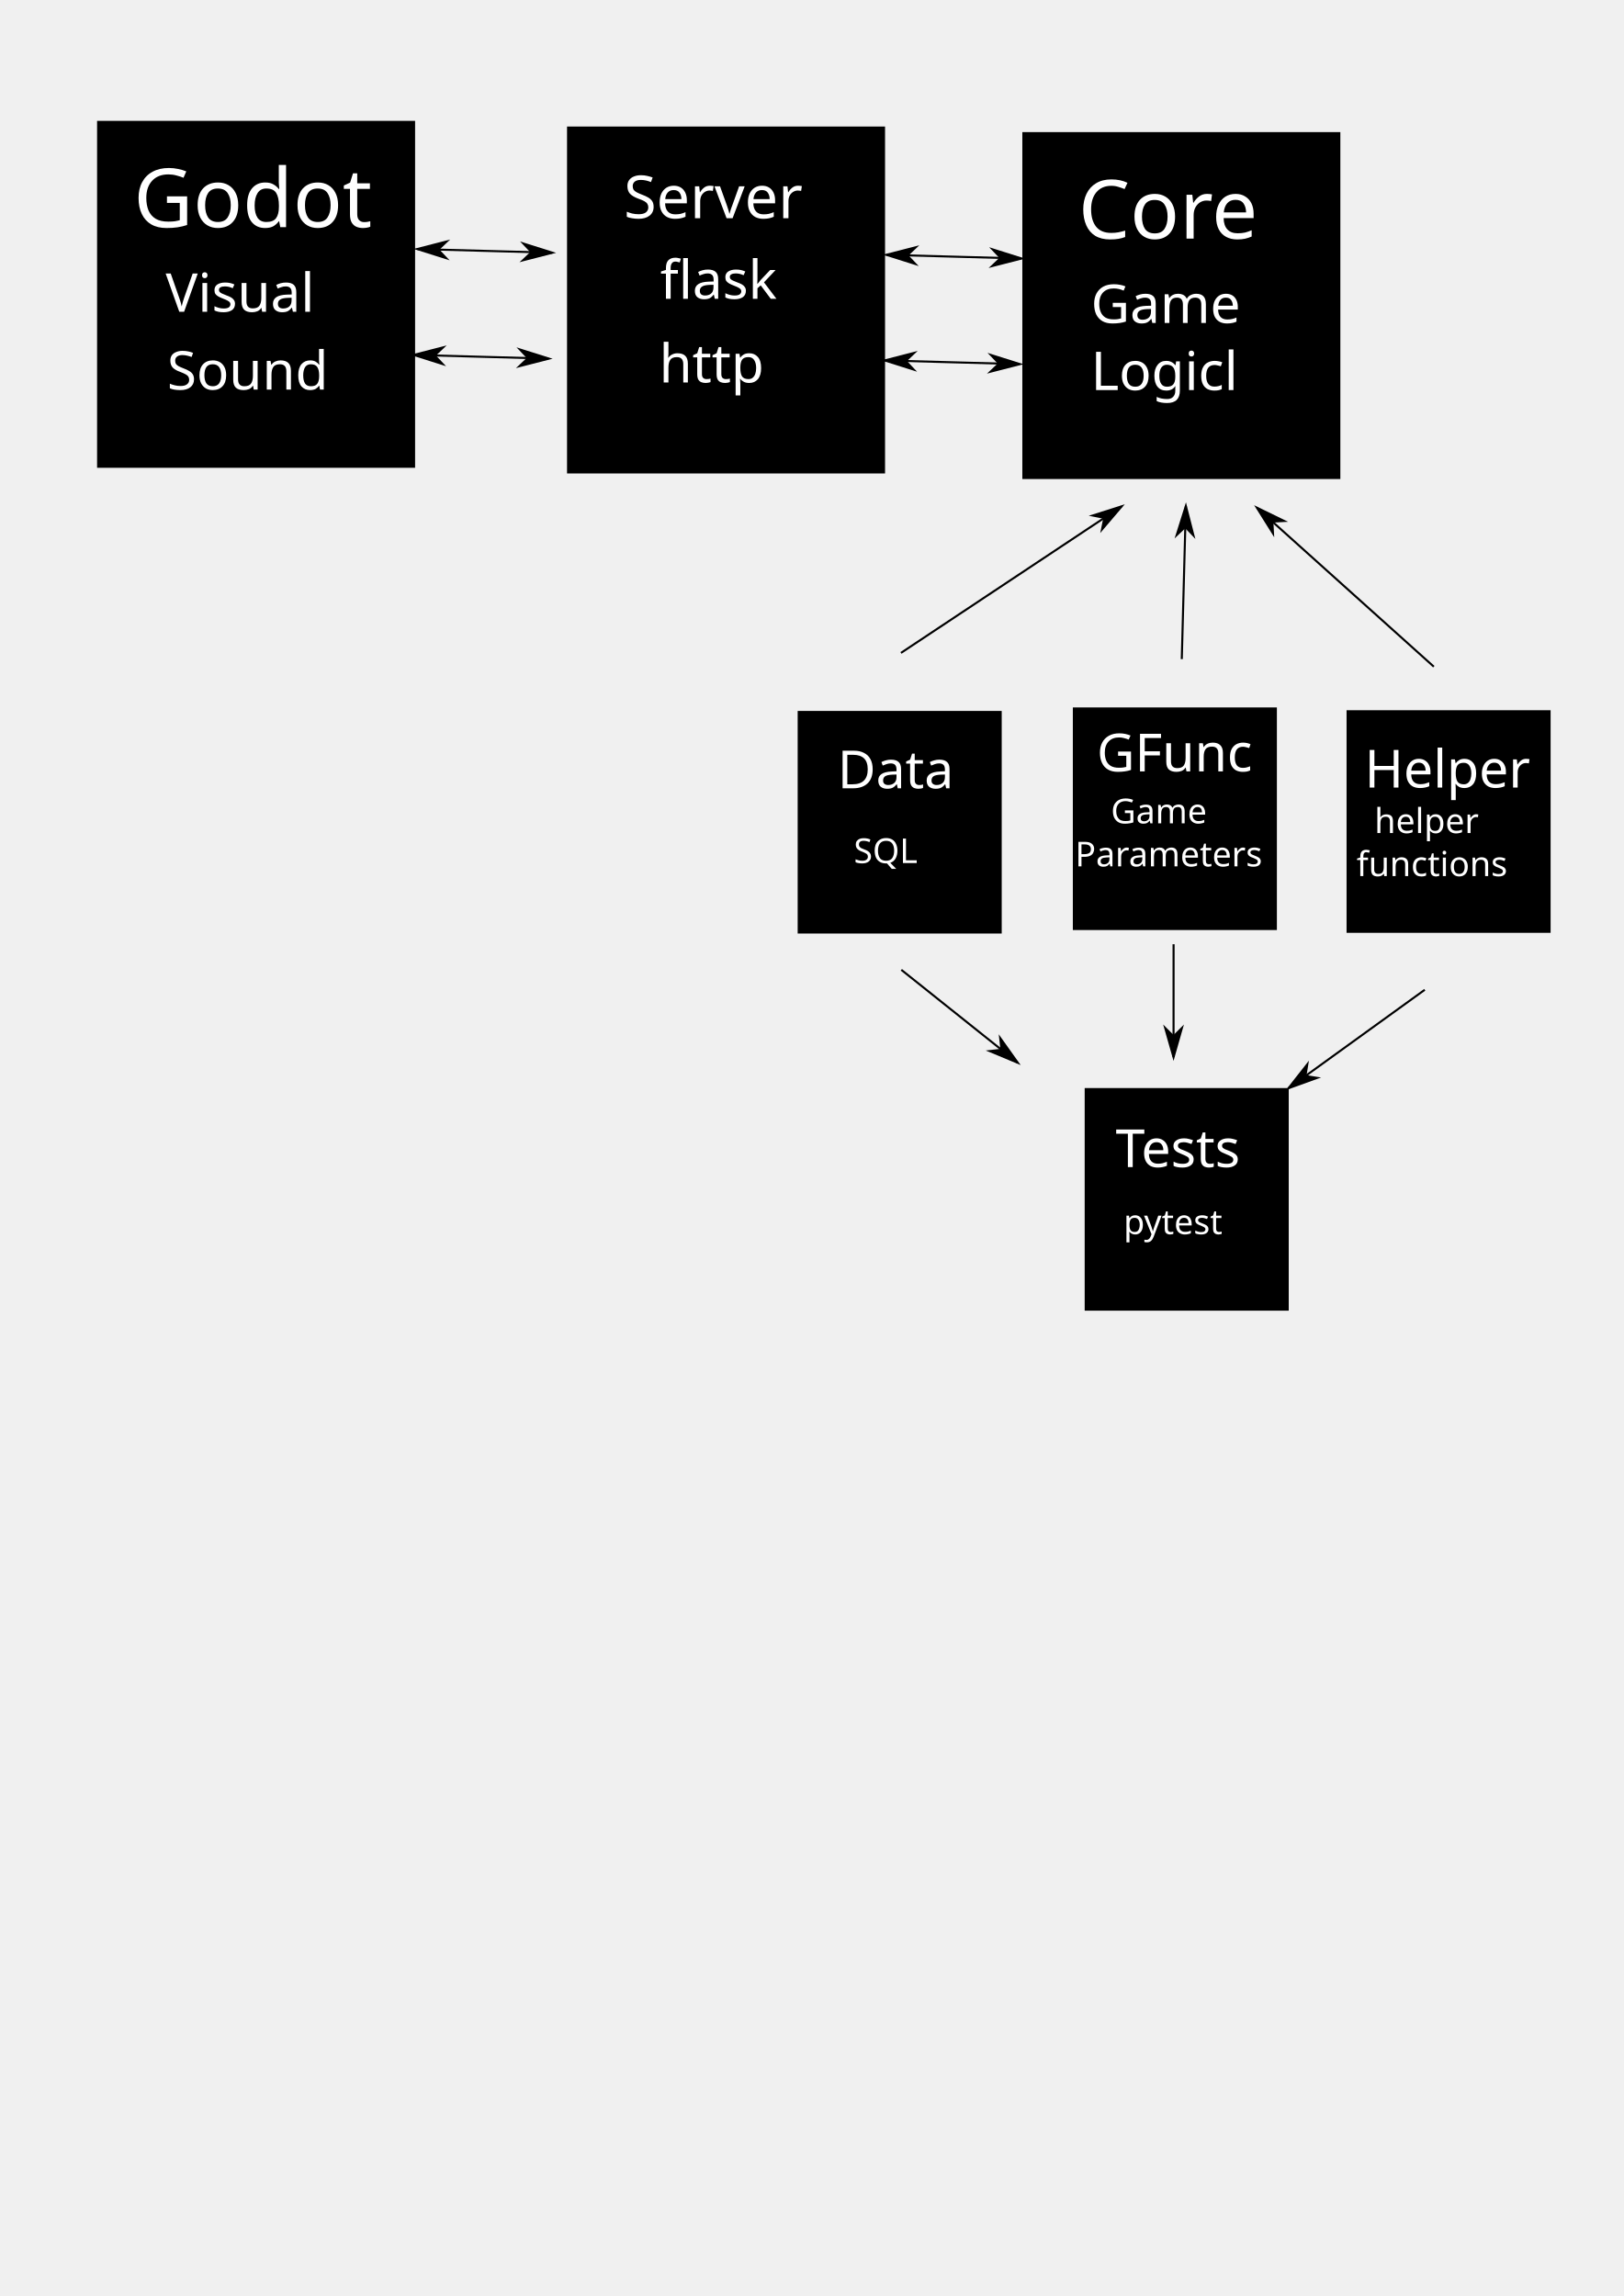
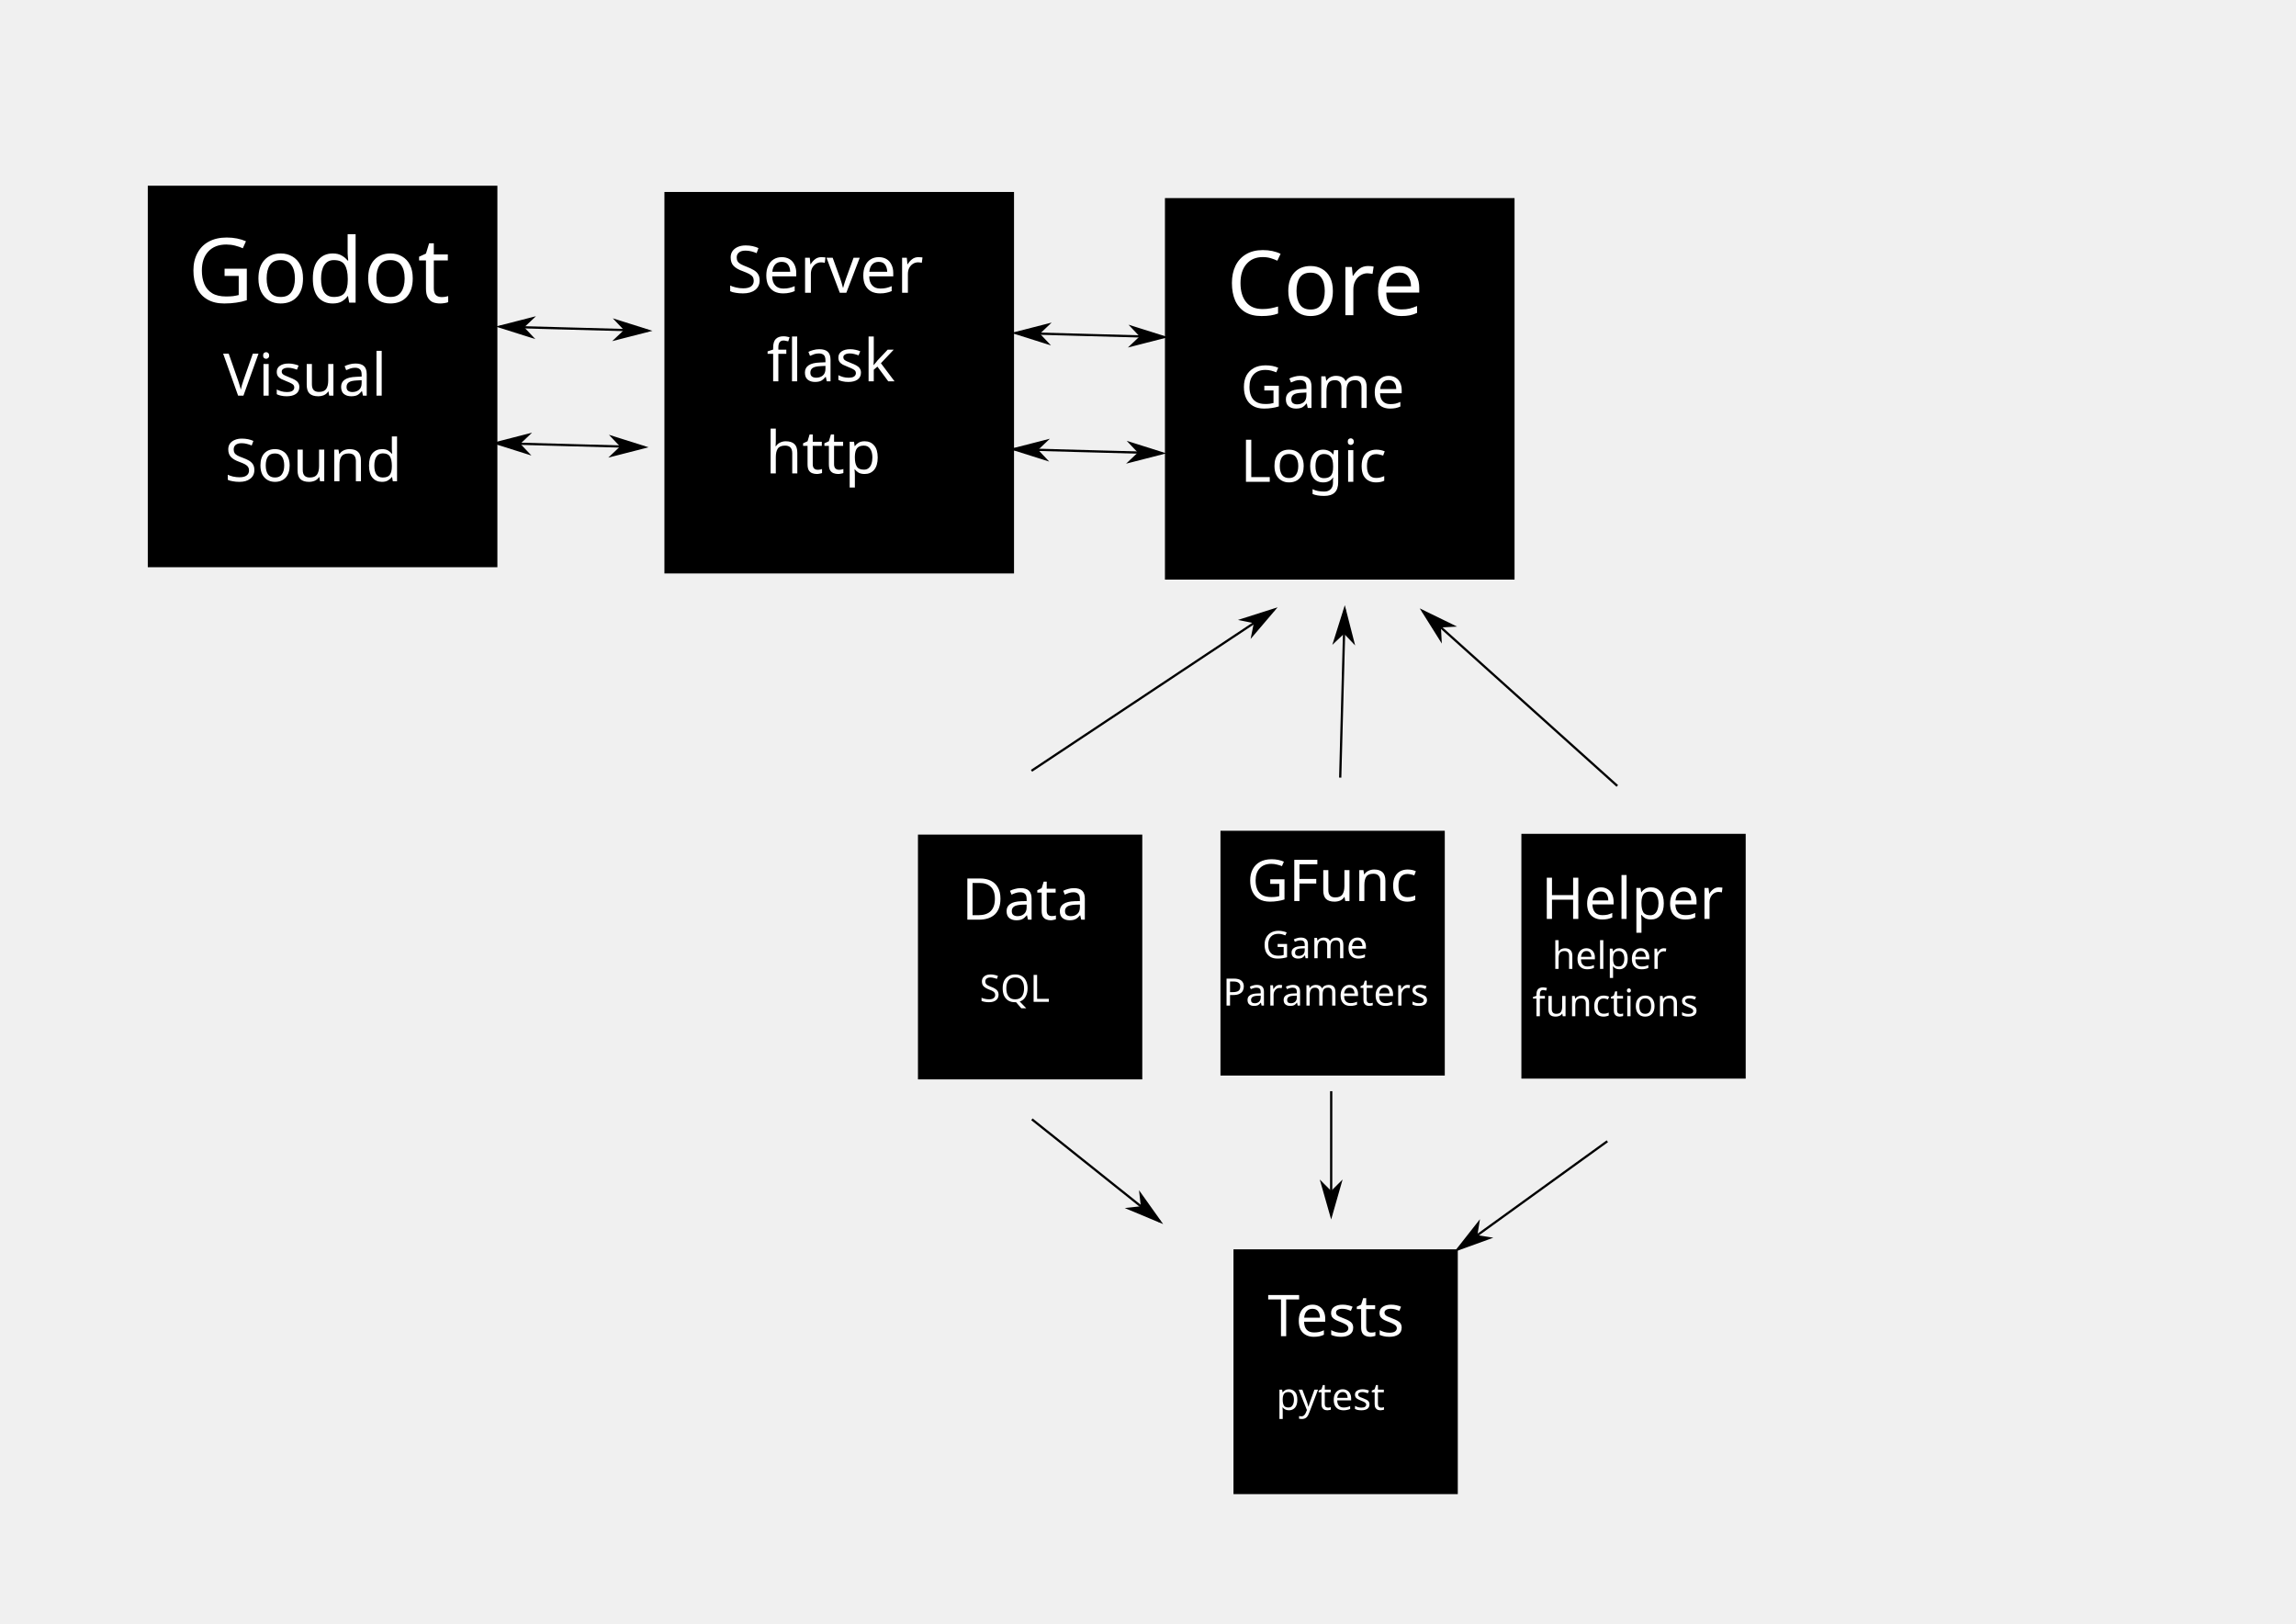
- <svg xmlns="http://www.w3.org/2000/svg" width="210mm" height="297mm" viewBox="0 0 210 297" version="1.1" id="svg5">
+ <svg xmlns="http://www.w3.org/2000/svg" width="297mm" height="210mm" viewBox="0 0 297 210" version="1.1" id="svg5">
  <defs id="defs2">
-     <marker style="overflow:visible" id="marker52760" refX="0.0" refY="0.0" orient="auto">
-       <path transform="scale(0.8) translate(12.5,0)" style="fill-rule:evenodd;fill:context-stroke;stroke:context-stroke;stroke-width:1.0pt" d="M 0.0,0.0 L 5.0,-5.0 L -12.5,0.0 L 5.0,5.0 L 0.0,0.0 z " id="path52758" />
+     <marker style="overflow:visible" id="marker52760" refX="0" refY="0" orient="auto">
+       <path transform="matrix(0.8,0,0,0.8,10,0)" style="fill:context-stroke;fill-rule:evenodd;stroke:context-stroke;stroke-width:1pt" d="M 0,0 5,-5 -12.5,0 5,5 Z" id="path52758" />
    </marker>
-     <marker style="overflow:visible;" id="marker52746" refX="0.0" refY="0.0" orient="auto">
-       <path transform="scale(0.8) rotate(180) translate(12.5,0)" style="fill-rule:evenodd;fill:context-stroke;stroke:context-stroke;stroke-width:1.0pt;" d="M 0.0,0.0 L 5.0,-5.0 L -12.5,0.0 L 5.0,5.0 L 0.0,0.0 z " id="path52744" />
+     <marker style="overflow:visible" id="marker52746" refX="0" refY="0" orient="auto">
+       <path transform="matrix(-0.8,0,0,-0.8,-10,0)" style="fill:context-stroke;fill-rule:evenodd;stroke:context-stroke;stroke-width:1pt" d="M 0,0 5,-5 -12.5,0 5,5 Z" id="path52744" />
    </marker>
-     <marker style="overflow:visible" id="marker52611" refX="0.0" refY="0.0" orient="auto">
-       <path transform="scale(0.8) translate(12.5,0)" style="fill-rule:evenodd;fill:context-stroke;stroke:context-stroke;stroke-width:1.0pt" d="M 0.0,0.0 L 5.0,-5.0 L -12.5,0.0 L 5.0,5.0 L 0.0,0.0 z " id="path52609" />
+     <marker style="overflow:visible" id="marker52611" refX="0" refY="0" orient="auto">
+       <path transform="matrix(0.8,0,0,0.8,10,0)" style="fill:context-stroke;fill-rule:evenodd;stroke:context-stroke;stroke-width:1pt" d="M 0,0 5,-5 -12.5,0 5,5 Z" id="path52609" />
    </marker>
-     <marker style="overflow:visible;" id="Arrow1Lend" refX="0.0" refY="0.0" orient="auto">
-       <path transform="scale(0.8) rotate(180) translate(12.5,0)" style="fill-rule:evenodd;fill:context-stroke;stroke:context-stroke;stroke-width:1.0pt;" d="M 0.0,0.0 L 5.0,-5.0 L -12.5,0.0 L 5.0,5.0 L 0.0,0.0 z " id="path52119" />
+     <marker style="overflow:visible" id="Arrow1Lend" refX="0" refY="0" orient="auto">
+       <path transform="matrix(-0.8,0,0,-0.8,-10,0)" style="fill:context-stroke;fill-rule:evenodd;stroke:context-stroke;stroke-width:1pt" d="M 0,0 5,-5 -12.5,0 5,5 Z" id="path52119" />
    </marker>
-     <marker style="overflow:visible" id="Arrow1Lstart" refX="0.0" refY="0.0" orient="auto">
-       <path transform="scale(0.8) translate(12.5,0)" style="fill-rule:evenodd;fill:context-stroke;stroke:context-stroke;stroke-width:1.0pt" d="M 0.0,0.0 L 5.0,-5.0 L -12.5,0.0 L 5.0,5.0 L 0.0,0.0 z " id="path52116" />
+     <marker style="overflow:visible" id="Arrow1Lstart" refX="0" refY="0" orient="auto">
+       <path transform="matrix(0.8,0,0,0.8,10,0)" style="fill:context-stroke;fill-rule:evenodd;stroke:context-stroke;stroke-width:1pt" d="M 0,0 5,-5 -12.5,0 5,5 Z" id="path52116" />
    </marker>
  </defs>
  <g id="layer1">
-     <rect style="fill:#000000;stroke-width:0.2" id="rect53" width="41.13" height="44.876" x="12.556" y="15.635" />
-     <text xml:space="preserve" style="font-style:normal;font-weight:normal;font-size:10.583px;line-height:1.25;font-family:sans-serif;fill:#ffffff;fill-opacity:1;stroke:none;stroke-width:0.265" x="17.282" y="29.388" id="text15149">
-       <tspan id="tspan15147" style="fill:#ffffff;stroke-width:0.265" x="17.282" y="29.388">Godot</tspan>
+     <rect style="fill:#000000;stroke-width:0.22" id="rect53" width="45.222" height="49.341" x="19.118" y="24.02" />
+     <text xml:space="preserve" style="font-style:normal;font-weight:normal;font-size:11.636px;line-height:1.25;font-family:sans-serif;fill:#ffffff;fill-opacity:1;stroke:none;stroke-width:0.291" x="24.315" y="39.142" id="text15149">
+       <tspan id="tspan15147" style="fill:#ffffff;stroke-width:0.291" x="24.315" y="39.142">Godot</tspan>
    </text>
-     <text xml:space="preserve" style="font-style:normal;font-weight:normal;font-size:6.941px;line-height:1.25;font-family:sans-serif;fill:#ffffff;fill-opacity:1;stroke:none;stroke-width:0.174" x="21.42" y="40.327" id="text23101">
-       <tspan id="tspan23099" style="fill:#ffffff;stroke-width:0.174" x="21.42" y="40.327">Visual</tspan>
+     <text xml:space="preserve" style="font-style:normal;font-weight:normal;font-size:7.632px;line-height:1.25;font-family:sans-serif;fill:#ffffff;fill-opacity:1;stroke:none;stroke-width:0.191" x="28.865" y="51.169" id="text23101">
+       <tspan id="tspan23099" style="fill:#ffffff;stroke-width:0.191" x="28.865" y="51.169">Visual</tspan>
    </text>
-     <text xml:space="preserve" style="font-style:normal;font-weight:normal;font-size:6.941px;line-height:1.25;font-family:sans-serif;fill:#ffffff;fill-opacity:1;stroke:none;stroke-width:0.174" x="21.611" y="50.398" id="text23773">
-       <tspan id="tspan23771" style="fill:#ffffff;stroke-width:0.174" x="21.611" y="50.398">Sound</tspan>
+     <text xml:space="preserve" style="font-style:normal;font-weight:normal;font-size:7.632px;line-height:1.25;font-family:sans-serif;fill:#ffffff;fill-opacity:1;stroke:none;stroke-width:0.191" x="29.075" y="62.243" id="text23773">
+       <tspan id="tspan23771" style="fill:#ffffff;stroke-width:0.191" x="29.075" y="62.243">Sound</tspan>
    </text>
-     <rect style="fill:#000000;stroke-width:0.2" id="rect24299" width="41.13" height="44.876" x="73.337" y="16.368" />
-     <text xml:space="preserve" style="font-style:normal;font-weight:normal;font-size:7.686px;line-height:1.25;font-family:sans-serif;fill:#ffffff;fill-opacity:1;stroke:none;stroke-width:0.192" x="80.675" y="28.229" id="text24303">
-       <tspan id="tspan24301" style="fill:#ffffff;stroke-width:0.192" x="80.675" y="28.229">Server</tspan>
+     <rect style="fill:#000000;stroke-width:0.22" id="rect24299" width="45.222" height="49.341" x="85.947" y="24.827" />
+     <text xml:space="preserve" style="font-style:normal;font-weight:normal;font-size:8.451px;line-height:1.25;font-family:sans-serif;fill:#ffffff;fill-opacity:1;stroke:none;stroke-width:0.211" x="94.015" y="37.868" id="text24303">
+       <tspan id="tspan24301" style="fill:#ffffff;stroke-width:0.211" x="94.015" y="37.868">Server</tspan>
    </text>
-     <text xml:space="preserve" style="font-style:normal;font-weight:normal;font-size:6.941px;line-height:1.25;font-family:sans-serif;fill:#ffffff;fill-opacity:1;stroke:none;stroke-width:0.174" x="85.248" y="49.475" id="text24307">
-       <tspan id="tspan24305" style="fill:#ffffff;stroke-width:0.174" x="85.248" y="49.475">http</tspan>
+     <text xml:space="preserve" style="font-style:normal;font-weight:normal;font-size:7.632px;line-height:1.25;font-family:sans-serif;fill:#ffffff;fill-opacity:1;stroke:none;stroke-width:0.191" x="99.043" y="61.227" id="text24307">
+       <tspan id="tspan24305" style="fill:#ffffff;stroke-width:0.191" x="99.043" y="61.227">http</tspan>
    </text>
-     <rect style="fill:#000000;stroke-width:0.2" id="rect33037" width="41.13" height="44.876" x="132.223" y="17.089" />
-     <text xml:space="preserve" style="font-style:normal;font-weight:normal;font-size:10.583px;line-height:1.25;font-family:sans-serif;fill:#ffffff;fill-opacity:1;stroke:none;stroke-width:0.265" x="139.462" y="30.865" id="text33041">
-       <tspan id="tspan33039" style="fill:#ffffff;stroke-width:0.265" x="139.462" y="30.865">Core</tspan>
+     <rect style="fill:#000000;stroke-width:0.22" id="rect33037" width="45.222" height="49.341" x="150.692" y="25.62" />
+     <text xml:space="preserve" style="font-style:normal;font-weight:normal;font-size:11.636px;line-height:1.25;font-family:sans-serif;fill:#ffffff;fill-opacity:1;stroke:none;stroke-width:0.291" x="158.651" y="40.766" id="text33041">
+       <tspan id="tspan33039" style="fill:#ffffff;stroke-width:0.291" x="158.651" y="40.766">Core</tspan>
    </text>
-     <text xml:space="preserve" style="font-style:normal;font-weight:normal;font-size:6.941px;line-height:1.25;font-family:sans-serif;fill:#ffffff;fill-opacity:1;stroke:none;stroke-width:0.174" x="141.088" y="41.782" id="text33045">
-       <tspan id="tspan33043" style="fill:#ffffff;stroke-width:0.174" x="141.088" y="41.782">Game</tspan>
-       <tspan style="fill:#ffffff;stroke-width:0.174" x="141.088" y="50.458" id="tspan36799">Logicl</tspan>
+     <text xml:space="preserve" style="font-style:normal;font-weight:normal;font-size:7.632px;line-height:1.25;font-family:sans-serif;fill:#ffffff;fill-opacity:1;stroke:none;stroke-width:0.191" x="160.439" y="52.769" id="text33045">
+       <tspan id="tspan33043" style="fill:#ffffff;stroke-width:0.191" x="160.439" y="52.769">Game</tspan>
+       <tspan style="fill:#ffffff;stroke-width:0.191" x="160.439" y="62.309" id="tspan36799">Logic</tspan>
    </text>
-     <rect style="fill:#000000;stroke-width:0.128" id="rect36983" width="26.39" height="28.794" x="138.755" y="91.511" />
-     <text xml:space="preserve" style="font-style:normal;font-weight:normal;font-size:6.791px;line-height:1.25;font-family:sans-serif;fill:#ffffff;fill-opacity:1;stroke:none;stroke-width:0.17" x="141.839" y="99.78" id="text36987">
-       <tspan id="tspan36985" style="fill:#ffffff;stroke-width:0.17" x="141.839" y="99.78">GFunc</tspan>
+     <rect style="fill:#000000;stroke-width:0.141" id="rect36983" width="29.016" height="31.659" x="157.874" y="107.446" />
+     <text xml:space="preserve" style="font-style:normal;font-weight:normal;font-size:7.466px;line-height:1.25;font-family:sans-serif;fill:#ffffff;fill-opacity:1;stroke:none;stroke-width:0.187" x="161.265" y="116.537" id="text36987">
+       <tspan id="tspan36985" style="fill:#ffffff;stroke-width:0.187" x="161.265" y="116.537">GFunc</tspan>
    </text>
-     <text xml:space="preserve" style="font-style:normal;font-weight:normal;font-size:4.454px;line-height:1.25;font-family:sans-serif;fill:#ffffff;fill-opacity:1;stroke:none;stroke-width:0.111" x="139.044" y="106.503" id="text36993">
-       <tspan id="tspan36989" style="fill:#ffffff;stroke-width:0.111" x="139.044" y="106.503">    Game</tspan>
-       <tspan style="fill:#ffffff;stroke-width:0.111" x="139.044" y="112.07" id="tspan36991">Parameters</tspan>
+     <text xml:space="preserve" style="font-style:normal;font-weight:normal;font-size:4.897px;line-height:1.25;font-family:sans-serif;fill:#ffffff;fill-opacity:1;stroke:none;stroke-width:0.122" x="158.192" y="123.93" id="text36993">
+       <tspan id="tspan36989" style="fill:#ffffff;stroke-width:0.122" x="158.192" y="123.93">    Game</tspan>
+       <tspan style="fill:#ffffff;stroke-width:0.122" x="158.192" y="130.051" id="tspan36991">Parameters</tspan>
    </text>
-     <rect style="fill:#000000;stroke-width:0.128" id="rect38841" width="26.39" height="28.794" x="174.157" y="91.872" />
-     <text xml:space="preserve" style="font-style:normal;font-weight:normal;font-size:6.791px;line-height:1.25;font-family:sans-serif;fill:#ffffff;fill-opacity:1;stroke:none;stroke-width:0.17" x="176.494" y="101.878" id="text38845">
-       <tspan id="tspan38843" style="fill:#ffffff;stroke-width:0.17" x="176.494" y="101.878">Helper</tspan>
+     <rect style="fill:#000000;stroke-width:0.141" id="rect38841" width="29.016" height="31.659" x="196.799" y="107.843" />
+     <text xml:space="preserve" style="font-style:normal;font-weight:normal;font-size:7.466px;line-height:1.25;font-family:sans-serif;fill:#ffffff;fill-opacity:1;stroke:none;stroke-width:0.187" x="199.367" y="118.845" id="text38845">
+       <tspan id="tspan38843" style="fill:#ffffff;stroke-width:0.187" x="199.367" y="118.845">Helper</tspan>
    </text>
-     <text xml:space="preserve" style="font-style:normal;font-weight:normal;font-size:4.454px;line-height:1.25;font-family:sans-serif;fill:#ffffff;fill-opacity:1;stroke:none;stroke-width:0.111" x="175.45" y="107.76" id="text38851">
-       <tspan id="tspan38847" style="fill:#ffffff;stroke-width:0.111" x="175.45" y="107.76">  helper</tspan>
-       <tspan style="fill:#ffffff;stroke-width:0.111" x="175.45" y="113.328" id="tspan38849">functions</tspan>
+     <text xml:space="preserve" style="font-style:normal;font-weight:normal;font-size:4.897px;line-height:1.25;font-family:sans-serif;fill:#ffffff;fill-opacity:1;stroke:none;stroke-width:0.122" x="198.22" y="125.312" id="text38851">
+       <tspan id="tspan38847" style="fill:#ffffff;stroke-width:0.122" x="198.22" y="125.312">  helper</tspan>
+       <tspan style="fill:#ffffff;stroke-width:0.122" x="198.22" y="131.433" id="tspan38849">functions</tspan>
    </text>
-     <rect style="fill:#000000;stroke-width:0.128" id="rect42751" width="26.39" height="28.794" x="103.166" y="91.963" />
-     <text xml:space="preserve" style="font-style:normal;font-weight:normal;font-size:6.791px;line-height:1.25;font-family:sans-serif;fill:#ffffff;fill-opacity:1;stroke:none;stroke-width:0.17" x="108.322" y="101.969" id="text42755">
-       <tspan id="tspan42753" style="fill:#ffffff;stroke-width:0.17" x="108.322" y="101.969">Data</tspan>
+     <rect style="fill:#000000;stroke-width:0.141" id="rect42751" width="29.016" height="31.659" x="118.744" y="107.943" />
+     <text xml:space="preserve" style="font-style:normal;font-weight:normal;font-size:7.466px;line-height:1.25;font-family:sans-serif;fill:#ffffff;fill-opacity:1;stroke:none;stroke-width:0.187" x="124.413" y="118.945" id="text42755">
+       <tspan id="tspan42753" style="fill:#ffffff;stroke-width:0.187" x="124.413" y="118.945">Data</tspan>
    </text>
-     <text xml:space="preserve" style="font-style:normal;font-weight:normal;font-size:4.454px;line-height:1.25;font-family:sans-serif;fill:#ffffff;fill-opacity:1;stroke:none;stroke-width:0.111" x="108.101" y="111.639" id="text42761">
-       <tspan style="fill:#ffffff;stroke-width:0.111" x="108.101" y="111.639" id="tspan42759">  SQL</tspan>
+     <text xml:space="preserve" style="font-style:normal;font-weight:normal;font-size:4.897px;line-height:1.25;font-family:sans-serif;fill:#ffffff;fill-opacity:1;stroke:none;stroke-width:0.122" x="124.17" y="129.576" id="text42761">
+       <tspan style="fill:#ffffff;stroke-width:0.122" x="124.17" y="129.576" id="tspan42759">  SQL</tspan>
    </text>
-     <rect style="fill:#000000;stroke-width:0.128" id="rect46734" width="26.39" height="28.794" x="140.286" y="140.747" />
-     <text xml:space="preserve" style="font-style:normal;font-weight:normal;font-size:6.791px;line-height:1.25;font-family:sans-serif;fill:#ffffff;fill-opacity:1;stroke:none;stroke-width:0.17" x="144.297" y="150.966" id="text46738">
-       <tspan id="tspan46736" style="fill:#ffffff;stroke-width:0.17" x="144.297" y="150.966">Tests</tspan>
+     <rect style="fill:#000000;stroke-width:0.141" id="rect46734" width="29.016" height="31.659" x="159.557" y="161.581" />
+     <text xml:space="preserve" style="font-style:normal;font-weight:normal;font-size:7.466px;line-height:1.25;font-family:sans-serif;fill:#ffffff;fill-opacity:1;stroke:none;stroke-width:0.187" x="163.967" y="172.816" id="text46738">
+       <tspan id="tspan46736" style="fill:#ffffff;stroke-width:0.187" x="163.967" y="172.816">Tests</tspan>
    </text>
-     <text xml:space="preserve" style="font-style:normal;font-weight:normal;font-size:4.454px;line-height:1.25;font-family:sans-serif;fill:#ffffff;fill-opacity:1;stroke:none;stroke-width:0.111" x="142.996" y="159.639" id="text46744">
-       <tspan style="fill:#ffffff;stroke-width:0.111" x="142.996" y="159.639" id="tspan46742">  pytest</tspan>
+     <text xml:space="preserve" style="font-style:normal;font-weight:normal;font-size:4.897px;line-height:1.25;font-family:sans-serif;fill:#ffffff;fill-opacity:1;stroke:none;stroke-width:0.122" x="162.536" y="182.353" id="text46744">
+       <tspan style="fill:#ffffff;stroke-width:0.122" x="162.536" y="182.353" id="tspan46742">  pytest</tspan>
    </text>
-     <path style="fill:none;stroke:#000000;stroke-width:0.265px;stroke-linecap:butt;stroke-linejoin:miter;stroke-opacity:1;marker-start:url(#marker52611);marker-end:url(#Arrow1Lend)" d="M 71.415,32.69 53.996,32.214" id="path52527" />
-     <path style="fill:none;stroke:#000000;stroke-width:0.265px;stroke-linecap:butt;stroke-linejoin:miter;stroke-opacity:1;marker-start:url(#marker52611);marker-end:url(#Arrow1Lend)" d="M 70.958,46.389 53.539,45.913" id="path52699" />
-     <path style="fill:none;stroke:#000000;stroke-width:0.265px;stroke-linecap:butt;stroke-linejoin:miter;stroke-opacity:1;marker-start:url(#marker52611);marker-end:url(#Arrow1Lend)" d="M 132.088,33.439 114.669,32.963" id="path52701" />
-     <path style="fill:none;stroke:#000000;stroke-width:0.265px;stroke-linecap:butt;stroke-linejoin:miter;stroke-opacity:1;marker-start:url(#marker52611);marker-end:url(#Arrow1Lend)" d="M 131.878,47.101 114.458,46.625" id="path52703" />
-     <path style="fill:none;stroke:#000000;stroke-width:0.265px;stroke-linecap:butt;stroke-linejoin:miter;stroke-opacity:1;marker-end:url(#Arrow1Lend)" d="M 116.525,84.458 145.047,65.513" id="path52738" />
-     <path style="fill:none;stroke:#000000;stroke-width:0.265px;stroke-linecap:butt;stroke-linejoin:miter;stroke-opacity:1;marker-end:url(#Arrow1Lend)" d="M 185.442,86.238 162.579,65.693" id="path52740" />
-     <path style="fill:none;stroke:#000000;stroke-width:0.265px;stroke-linecap:butt;stroke-linejoin:miter;stroke-opacity:1;marker-end:url(#marker52746)" d="M 152.844,85.259 153.371,65.49" id="path52742" />
-     <path style="fill:none;stroke:#000000;stroke-width:0.265px;stroke-linecap:butt;stroke-linejoin:miter;stroke-opacity:1;marker-end:url(#Arrow1Lend)" d="m 184.271,128.033 -17.595,12.714" id="path52754" />
-     <path style="fill:none;stroke:#000000;stroke-width:0.265px;stroke-linecap:butt;stroke-linejoin:miter;stroke-opacity:1;marker-end:url(#marker52746)" d="m 151.784,122.146 -0.005,14.576" id="path52756" />
-     <path style="fill:none;stroke:#000000;stroke-width:0.265px;stroke-linecap:butt;stroke-linejoin:miter;stroke-opacity:1;marker-end:url(#marker52746)" d="m 116.571,125.451 15.038,12.004" id="path52768" />
-     <text id="text70" y="38.647" x="85.377" style="font-style:normal;font-weight:normal;font-size:6.941px;line-height:1.25;font-family:sans-serif;fill:#ffffff;fill-opacity:1;stroke:none;stroke-width:0.174" xml:space="preserve">
-       <tspan y="38.647" x="85.377" style="fill:#ffffff;stroke-width:0.174" id="tspan68">flask</tspan>
+     <path style="fill:none;stroke:#000000;stroke-width:0.291px;stroke-linecap:butt;stroke-linejoin:miter;stroke-opacity:1;marker-start:url(#marker52611);marker-end:url(#Arrow1Lend)" d="M 83.834,42.772 64.682,42.249" id="path52527" />
+     <path style="fill:none;stroke:#000000;stroke-width:0.291px;stroke-linecap:butt;stroke-linejoin:miter;stroke-opacity:1;marker-start:url(#marker52611);marker-end:url(#Arrow1Lend)" d="M 83.332,57.834 64.179,57.311" id="path52699" />
+     <path style="fill:none;stroke:#000000;stroke-width:0.291px;stroke-linecap:butt;stroke-linejoin:miter;stroke-opacity:1;marker-start:url(#marker52611);marker-end:url(#Arrow1Lend)" d="M 150.544,43.596 131.391,43.072" id="path52701" />
+     <path style="fill:none;stroke:#000000;stroke-width:0.291px;stroke-linecap:butt;stroke-linejoin:miter;stroke-opacity:1;marker-start:url(#marker52611);marker-end:url(#Arrow1Lend)" d="M 150.312,58.617 131.16,58.094" id="path52703" />
+     <path style="fill:none;stroke:#000000;stroke-width:0.291px;stroke-linecap:butt;stroke-linejoin:miter;stroke-opacity:1;marker-end:url(#Arrow1Lend)" d="M 133.432,99.691 164.792,78.861" id="path52738" />
+     <path style="fill:none;stroke:#000000;stroke-width:0.291px;stroke-linecap:butt;stroke-linejoin:miter;stroke-opacity:1;marker-end:url(#Arrow1Lend)" d="M 209.206,101.648 184.068,79.059" id="path52740" />
+     <path style="fill:none;stroke:#000000;stroke-width:0.291px;stroke-linecap:butt;stroke-linejoin:miter;stroke-opacity:1;marker-end:url(#marker52746)" d="m 173.364,100.571 0.579,-21.735" id="path52742" />
+     <path style="fill:none;stroke:#000000;stroke-width:0.291px;stroke-linecap:butt;stroke-linejoin:miter;stroke-opacity:1;marker-end:url(#Arrow1Lend)" d="m 207.918,147.601 -19.346,13.979" id="path52754" />
+     <path style="fill:none;stroke:#000000;stroke-width:0.291px;stroke-linecap:butt;stroke-linejoin:miter;stroke-opacity:1;marker-end:url(#marker52746)" d="m 172.199,141.129 -0.006,16.026" id="path52756" />
+     <path style="fill:none;stroke:#000000;stroke-width:0.291px;stroke-linecap:butt;stroke-linejoin:miter;stroke-opacity:1;marker-end:url(#marker52746)" d="m 133.483,144.763 16.534,13.199" id="path52768" />
+     <text id="text70" y="49.322" x="99.184" style="font-style:normal;font-weight:normal;font-size:7.632px;line-height:1.25;font-family:sans-serif;fill:#ffffff;fill-opacity:1;stroke:none;stroke-width:0.191" xml:space="preserve">
+       <tspan y="49.322" x="99.184" style="fill:#ffffff;stroke-width:0.191" id="tspan68">flask</tspan>
    </text>
  </g>
</svg>
